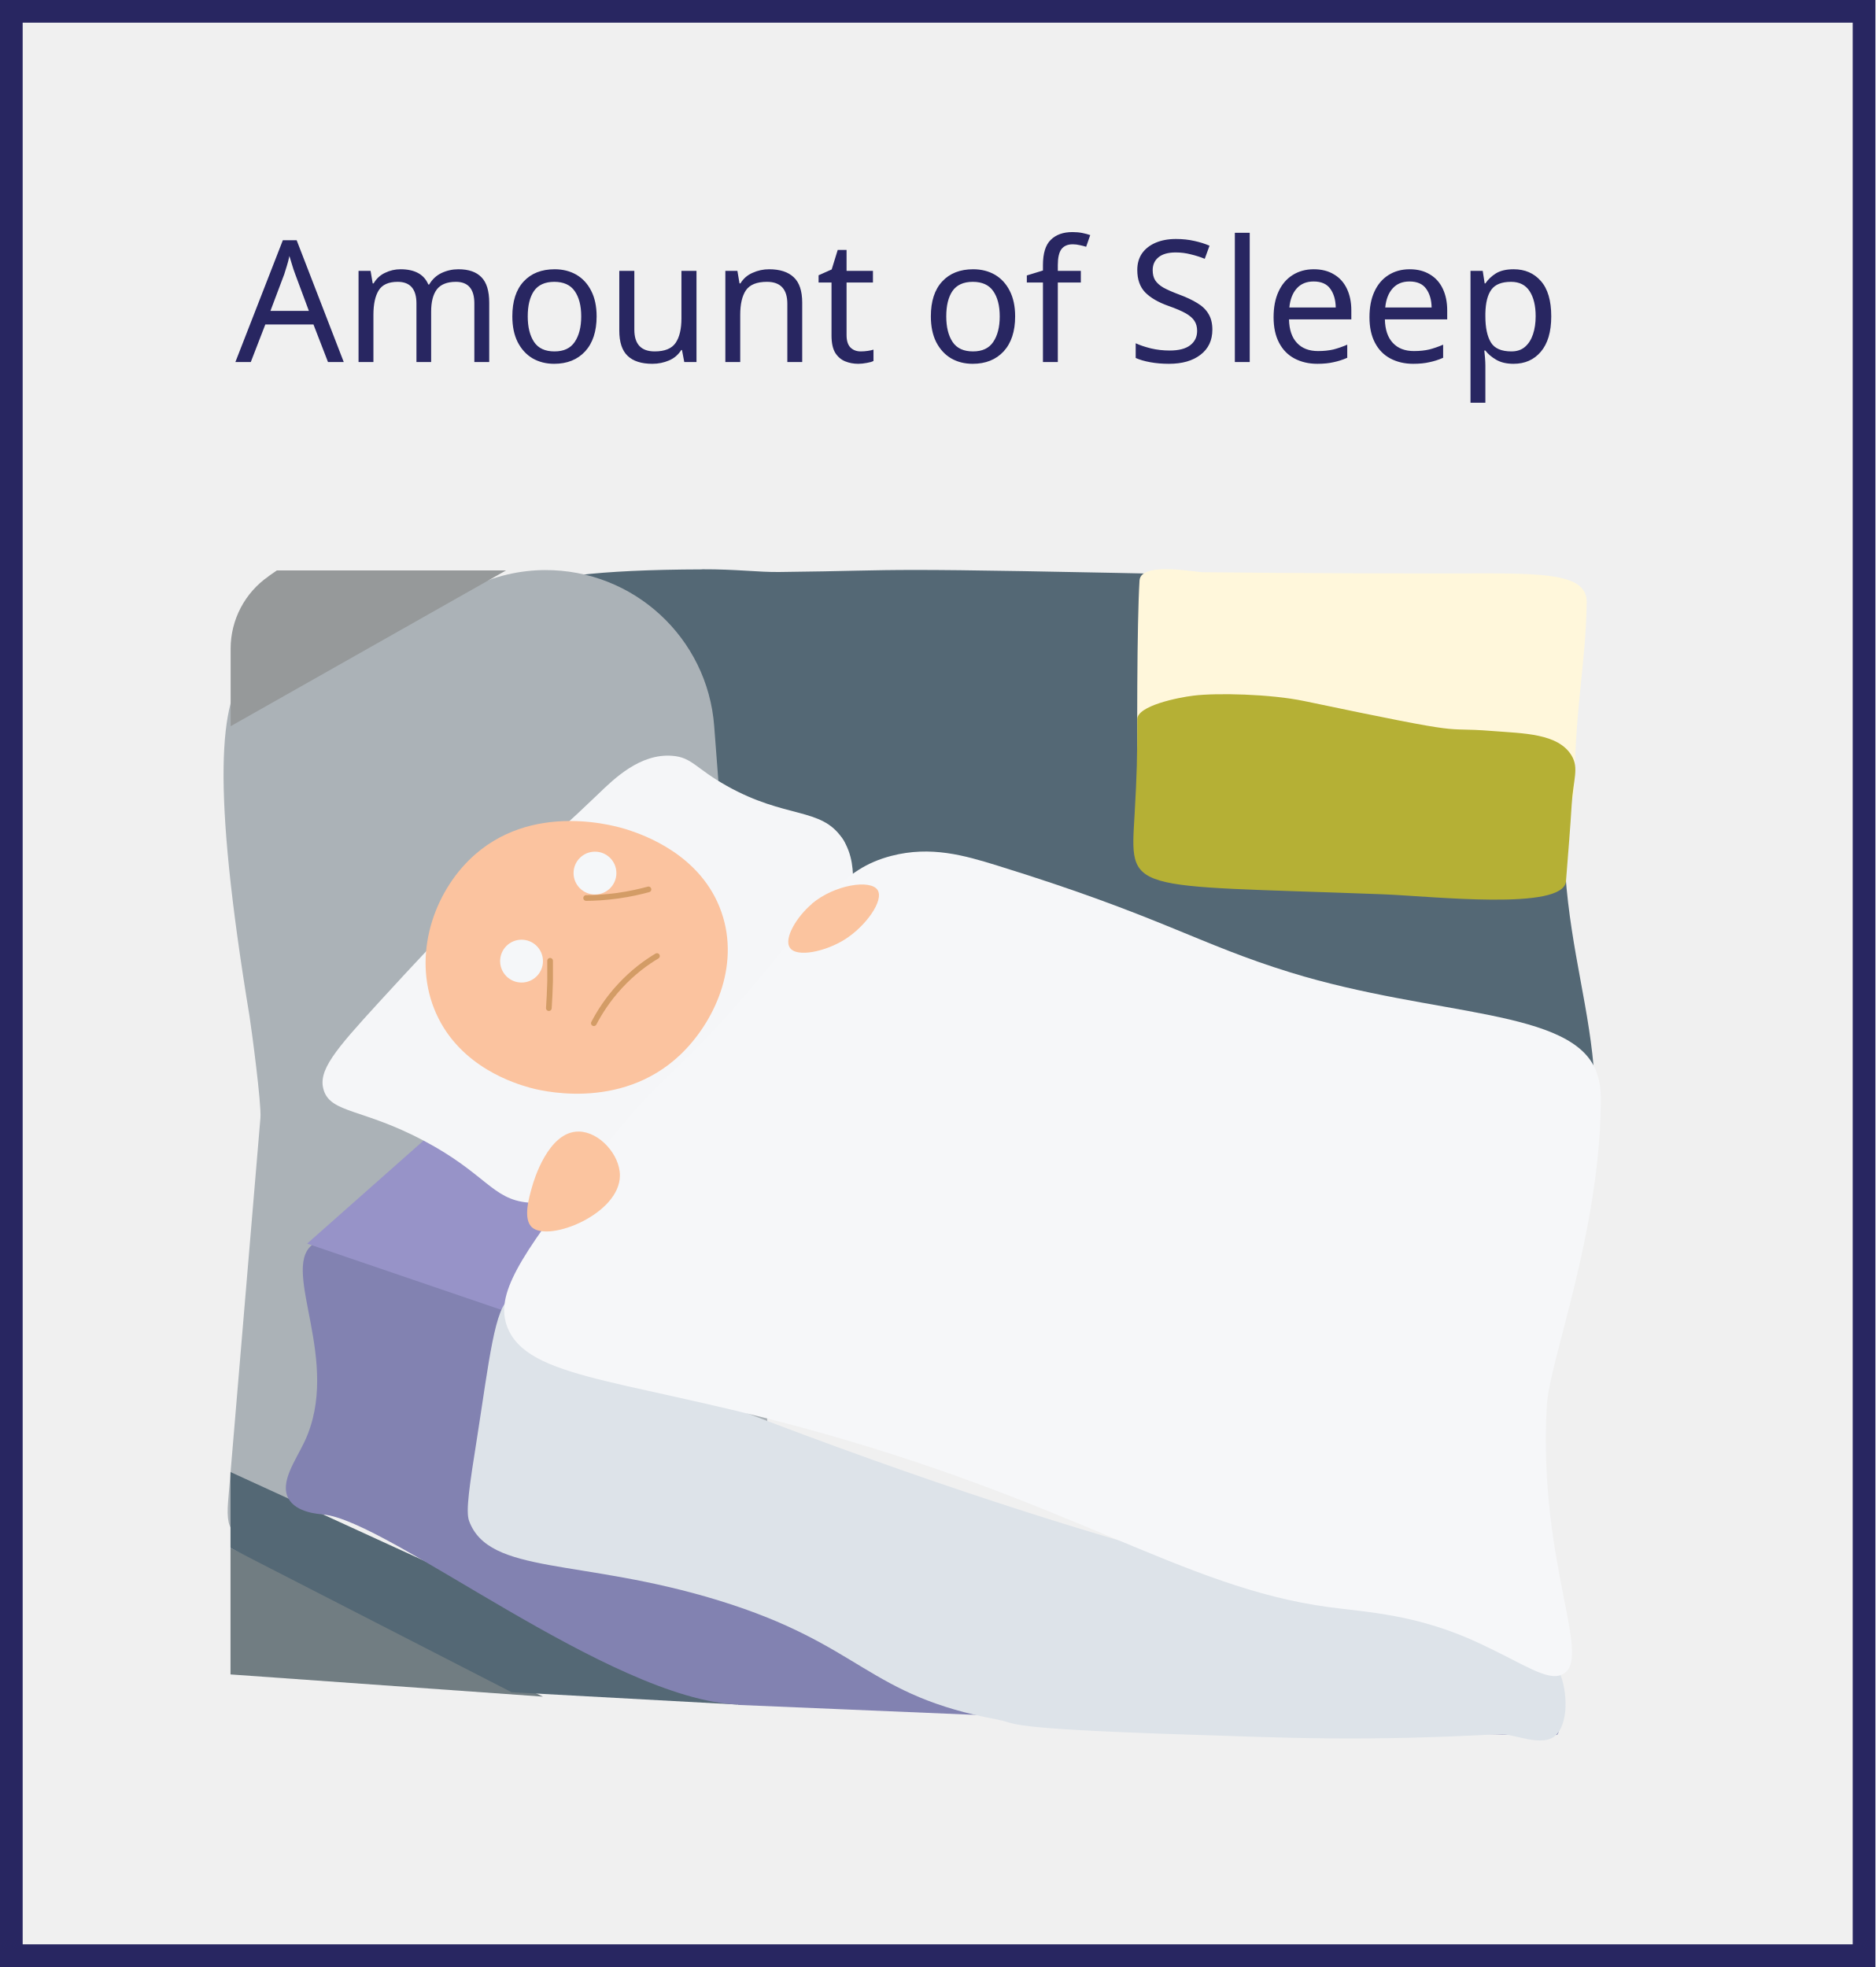
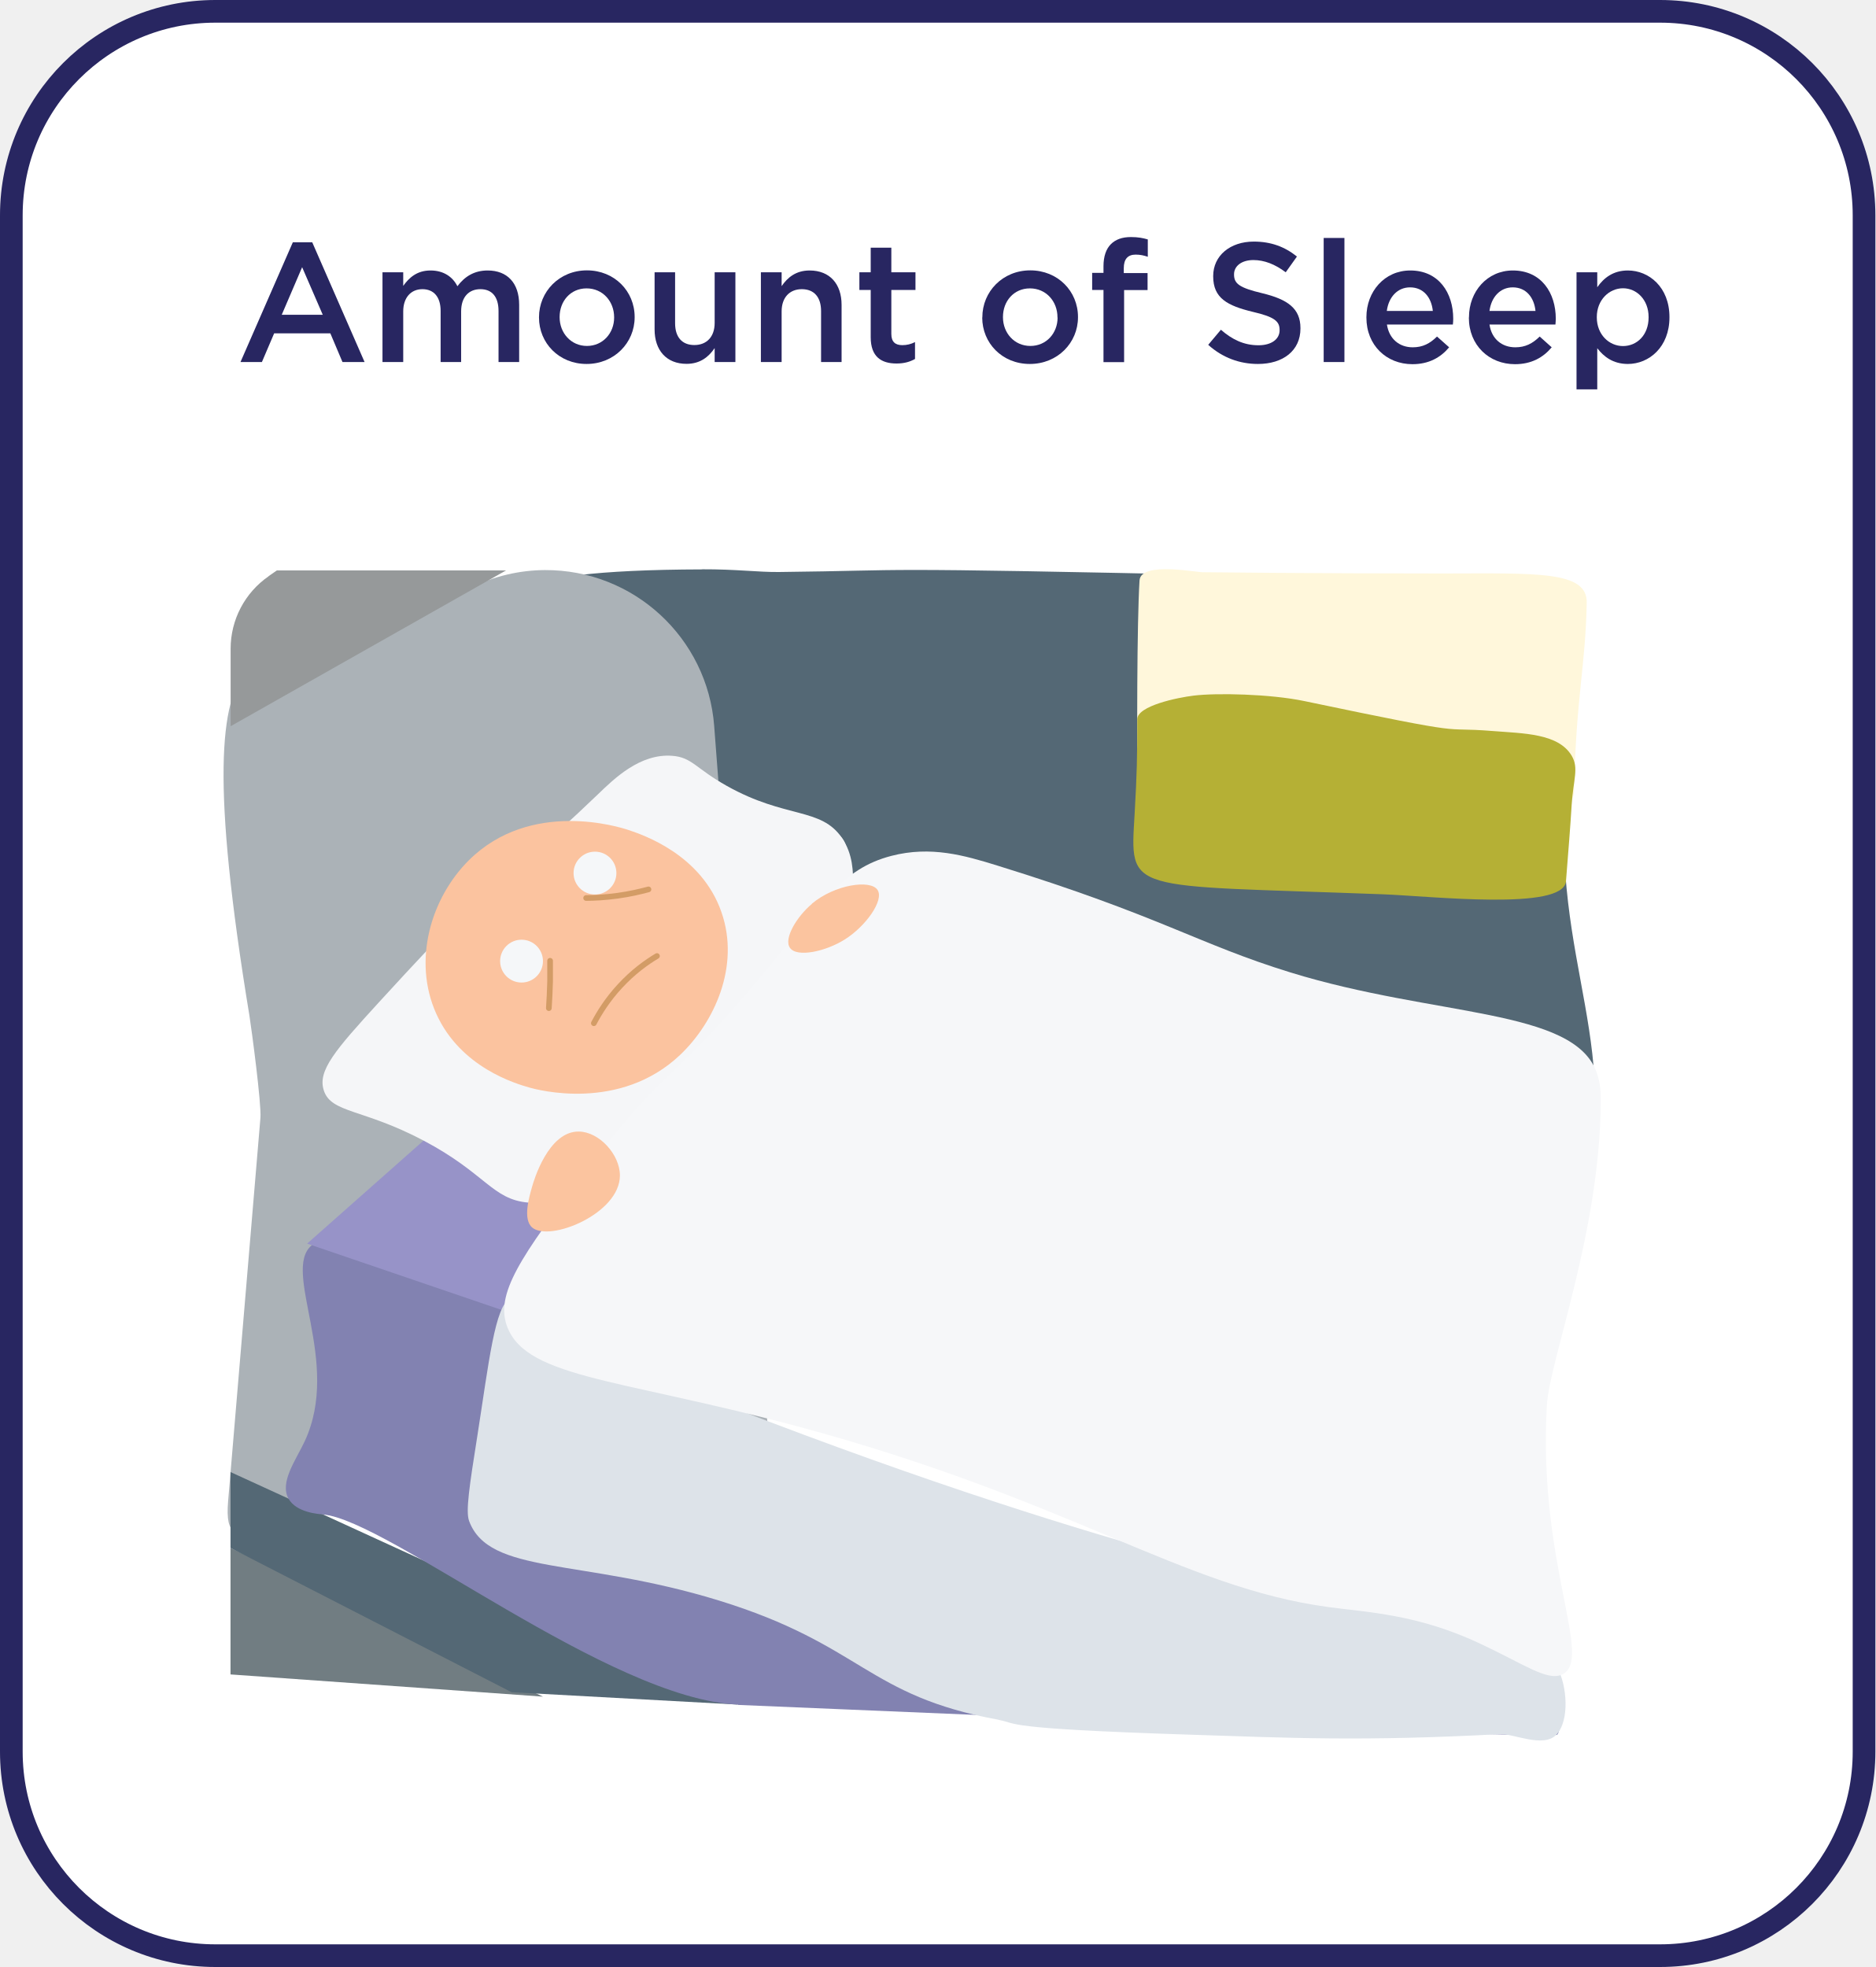
- <svg xmlns="http://www.w3.org/2000/svg" id="Cards" viewBox="0 0 165.48 173.59">
+ <svg xmlns="http://www.w3.org/2000/svg" id="Layer_2" data-name="Layer 2" viewBox="0 0 165.48 173.59">
  <defs>
    <style>
      .cls-1 {
+         fill: #fff;
        stroke: #282661;
        stroke-miterlimit: 10;
        stroke-width: 2px;
      }

-       .cls-1, .cls-2 {
+       .cls-2 {
        fill: none;
-       }
- 
-       .cls-2 {
        stroke: #d39c66;
        stroke-linecap: round;
        stroke-linejoin: round;
        stroke-width: .5px;
      }

      .cls-3 {
-         fill: #282661;
-         font-family: Gotham-Medium, Gotham;
-         font-size: 15px;
-         font-weight: 500;
+         fill: #f6f7f9;
+       }
+ 
+       .cls-3, .cls-4, .cls-5, .cls-6, .cls-7, .cls-8, .cls-9, .cls-10, .cls-11, .cls-12, .cls-13, .cls-14, .cls-15, .cls-16, .cls-17 {
+         stroke-width: 0px;
      }

      .cls-4 {
-         fill: #f6f7f9;
-       }
- 
-       .cls-4, .cls-5, .cls-6, .cls-7, .cls-8, .cls-9, .cls-10, .cls-11, .cls-12, .cls-13, .cls-14, .cls-15, .cls-16, .cls-17 {
-         stroke-width: 0px;
+         fill: #8282b1;
      }

      .cls-5 {
-         fill: #8282b1;
+         fill: #282661;
      }

      .cls-6 {
        fill: #546875;
      }

      .cls-7 {
        fill: #717d82;
      }

      .cls-8 {
        fill: #dde3e9;
      }

      .cls-9 {
        fill: #abb2b7;
      }

      .cls-10 {
        fill: #b5b035;
      }

      .cls-11 {
        fill: #96999a;
      }

      .cls-12 {
        fill: #9793c8;
      }

      .cls-13 {
        fill: #fff7db;
      }

      .cls-14 {
        fill: #fbc39f;
      }

      .cls-15 {
        fill: #fbc49f;
      }

      .cls-16 {
        fill: #f5f6f8;
      }

      .cls-17 {
        fill: #f5f7f9;
      }
    </style>
  </defs>
-   <path class="cls-6" d="m61.96,50.25c-37.54.1-2.56,10.82.24,16.21.67,1.3-.64,3.78.22,4.62,3.46,3.37,9.67-.06,11.88,2.88.35.47.54.92.98,4.17.57,4.23.85,6.35.96,10.11.31,10.68,49.32,37.76,60.74,24.68.99-1.14,1.4-2.47,2.18-5.08,4.66-15.72-2.48-22.2-.96-39.44.8-9.06-.05-11.51.1-16.09.08-2.39-3.57-.7-7.12-.14-4.17.66-2.49-.96-21.24-1.37-35.4-.77-28.47-.46-41.2-.32-1.85.02-3.76-.25-6.78-.24Z" />
-   <polygon class="cls-7" points="20.34 136.61 47.91 149.73 20.34 147.77 20.34 136.61" />
-   <path class="cls-9" d="m63.02,64.09l4.72,61.78c.84,11-10.15,19.07-20.39,14.97l-16.77-6.71c-6.08-2.43-11,4.87-10.45-1.66l2.85-33.82c.1-1.21-.78-7.81-.97-9.01-6.74-40.91,2.91-29.57,9.89-33.02l9.67-4.77c2.03-1,4.25-1.53,6.51-1.54h0c7.82-.04,14.35,5.97,14.94,13.77Z" />
-   <path class="cls-11" d="m23.71,50.84l.72-.5h20.22l-24.3,13.75v-6.84c0-2.56,1.26-4.95,3.36-6.4Z" />
-   <polygon class="cls-6" points="20.34 129.91 20.34 136.61 45.14 149.34 65.11 150.43 20.34 129.91" />
-   <path class="cls-5" d="m65.11,150.43c-11.33-.47-30.83-16.26-36.61-16.78-.42-.04-2.35-.16-3.04-1.39-.81-1.44.64-3.39,1.42-5.05,3.29-7.03-2.07-15.03.62-17.31,1.08-.92,2.46.64,6.89,2.07,4.73,1.53,7.94,2.33,11.5,4.36,14.75,8.36,77.1,30.94,87.71,30.01.53-.05,1.9-.31,3.01.97,1.54,1.77,1.17,5.8.73,5.8-11.49,0-30.85-.93-72.23-2.65Z" />
-   <polygon class="cls-12" points="27.1 109.75 47.91 91.33 135.16 117.28 135.16 146.61 27.1 109.75" />
-   <path class="cls-16" d="m28.57,96.23c.66,2.02,3.46,1.6,8.81,4.43,5.49,2.9,6.04,5.19,9.23,5.47,2.86.25,5.13-1.35,8.82-4.34,12.75-10.3,19.8-16.14,19.85-23.66,0-1.17,0-2.73-.98-4.17-1.86-2.74-4.95-1.68-10.16-4.6-2.8-1.57-3.07-2.53-4.84-2.66-2.82-.21-5.09,2-6.53,3.39-10.49,10.07-5.62,3.37-19.36,18.39-3.85,4.21-5.4,6.02-4.84,7.74Z" />
-   <path class="cls-8" d="m88.11,151.77c-11.69-2.13-11.96-6.61-24.7-10.53-12.16-3.74-20.26-2.23-22.02-7.02-.31-.85.03-3.07.73-7.5,1.02-6.51,1.55-11.49,2.9-12.12,2.06-.95,4.15,3.48,11.09,6.97,1.86.93,4.06.93,8.45,2.63,34.95,13.52,53.17,16.47,53.17,16.47,7.21.83,16.73,1.21,19.73,6.62.77,1.38,1.09,4.51-.13,5.8-1.13,1.2-3.81-.11-4.95-.05-12.2.65-18.39.34-27.58.04-16.66-.54-14.92-.98-16.69-1.3Z" />
-   <path class="cls-4" d="m44.61,116.61c-.77-2.97,2.12-6.76,7.91-14.34,6.1-7.98,6.81-6.76,14.52-15.97,5.46-6.52,7.18-9.62,11.62-10.77,3.48-.9,6.44-.04,9.32.85,14.48,4.48,17.68,6.91,25.89,9.44,12.81,3.95,24.99,3.14,27.02,8.83.37,1.05.37,1.9.36,2.78-.13,11.53-4.54,22.65-4.76,26.62-.79,14.11,4.2,22.45,1.32,23.74-1.29.58-3.35-.93-7.23-2.75-5.54-2.6-9.96-2.75-13.33-3.21-12.99-1.74-22.78-9.49-46.95-15.97-16.17-4.34-24.39-4.25-25.7-9.26Z" />
-   <path class="cls-13" d="m100.39,71.04c.06,4.28,6.94-6.12,19.89-3.61,13.77,2.67,18.56,5.59,18.62,2.26.16-8.14,1.01-10.89,1.11-16.51.05-2.82-4.43-2.58-12.71-2.57-11.81,0-21.05-.11-21.05-.11-.42.08-5.59-1.02-5.7.73-.23,3.68-.24,14.24-.16,19.82Z" />
-   <path class="cls-10" d="m100.35,63.49c0,3.44-.03,4.75-.23,8.29-.41,7.16-.94,6.28,21.86,7.14,4.32.16,15.99,1.49,16.2-1.15.23-2.93.38-4.74.5-6.72.14-2.29.66-3.24,0-4.36-1.18-1.98-4.25-1.96-7.02-2.18-4.99-.4-1.06.61-16.57-2.64-3.01-.63-7.75-.73-9.77-.48-1.41.17-4.97.9-4.97,2.09Z" />
-   <path class="cls-15" d="m51.07,99.86c-2.71-.03-3.99,4.41-4.11,4.84-.29,1-.84,2.91,0,3.63,1.52,1.3,7.75-1.21,7.74-4.6,0-1.82-1.81-3.85-3.63-3.87Z" />
-   <path class="cls-15" d="m71.64,79.77c-1.3,1.09-2.51,3.04-1.94,3.87.61.89,3.16.33,4.84-.73,1.85-1.16,3.48-3.45,2.9-4.36-.61-.97-3.81-.48-5.81,1.21Z" />
-   <path id="Head" class="cls-14" d="m38.49,89.45c2.14,4.77,7.04,6.19,8.23,6.53.67.19,7.97,2.18,13.31-2.9,2.94-2.8,5.31-7.76,3.63-12.58-1.77-5.1-6.94-6.83-8.23-7.26-.78-.26-8.59-2.72-14.04,2.66-3.37,3.34-5,8.87-2.9,13.55Z" />
-   <path class="cls-2" d="m51.72,79.25c.72,0,1.66-.05,2.77-.2,1.1-.15,2.02-.37,2.73-.56" />
-   <path class="cls-2" d="m48.54,84.79c0,.58,0,1.18,0,1.8-.02.82-.06,1.62-.11,2.38" />
-   <path class="cls-2" d="m52.4,90.3c.47-.9,1.2-2.08,2.3-3.27,1.17-1.27,2.36-2.12,3.27-2.66" />
-   <circle class="cls-17" cx="46.02" cy="84.82" r="1.89" />
-   <circle class="cls-17" cx="52.5" cy="77.05" r="1.89" />
-   <text class="cls-3" transform="translate(20.77 31.95)">
-     <tspan x="0" y="0">Amount of Sleep</tspan>
-   </text>
-   <rect id="Border" class="cls-1" x="1" y="1" width="163.48" height="171.59" />
+   <g id="Cards_Updated_Copy_Outlined_" data-name="Cards (Updated | Copy Outlined)">
+     <g>
+       <rect id="Border" class="cls-1" x="1" y="1" width="163.48" height="171.59" rx="18" ry="18" />
+       <path class="cls-6" d="m61.96,50.25c-37.54.1-2.56,10.82.24,16.21.67,1.3-.64,3.78.22,4.62,3.46,3.37,9.67-.06,11.88,2.88.35.47.54.92.98,4.17.57,4.23.85,6.35.96,10.11.31,10.68,49.32,37.76,60.74,24.68.99-1.14,1.4-2.47,2.18-5.08,4.66-15.72-2.48-22.2-.96-39.44.8-9.06-.05-11.51.1-16.09.08-2.39-3.57-.7-7.12-.14-4.17.66-2.49-.96-21.24-1.37-35.4-.77-28.47-.46-41.2-.32-1.85.02-3.76-.25-6.78-.24Z" />
+       <polygon class="cls-7" points="20.34 136.61 47.91 149.73 20.34 147.77 20.34 136.61" />
+       <path class="cls-9" d="m63.02,64.09l4.72,61.78c.84,11-10.15,19.07-20.39,14.97l-16.77-6.71c-6.08-2.43-11,4.87-10.45-1.66l2.85-33.82c.1-1.21-.78-7.81-.97-9.01-6.74-40.91,2.91-29.57,9.89-33.02l9.67-4.77c2.03-1,4.25-1.53,6.51-1.54h0c7.82-.04,14.35,5.97,14.94,13.77Z" />
+       <path class="cls-11" d="m23.71,50.84l.72-.5h20.22l-24.3,13.75v-6.84c0-2.56,1.26-4.95,3.36-6.4Z" />
+       <polygon class="cls-6" points="20.34 129.91 20.34 136.61 45.14 149.34 65.11 150.43 20.34 129.91" />
+       <path class="cls-4" d="m65.11,150.43c-11.33-.47-30.83-16.26-36.61-16.78-.42-.04-2.35-.16-3.04-1.39-.81-1.44.64-3.39,1.42-5.05,3.29-7.03-2.07-15.03.62-17.31,1.08-.92,2.46.64,6.89,2.07,4.73,1.53,7.94,2.33,11.5,4.36,14.75,8.36,77.1,30.94,87.71,30.01.53-.05,1.9-.31,3.01.97,1.54,1.77,1.17,5.8.73,5.8-11.49,0-30.85-.93-72.23-2.65Z" />
+       <polygon class="cls-12" points="27.1 109.75 47.91 91.33 135.16 117.28 135.16 146.61 27.1 109.75" />
+       <path class="cls-16" d="m28.57,96.23c.66,2.02,3.46,1.6,8.81,4.43,5.49,2.9,6.04,5.19,9.23,5.47,2.86.25,5.13-1.35,8.82-4.34,12.75-10.3,19.8-16.14,19.85-23.66,0-1.17,0-2.73-.98-4.17-1.86-2.74-4.95-1.68-10.16-4.6-2.8-1.57-3.07-2.53-4.84-2.66-2.82-.21-5.09,2-6.53,3.39-10.49,10.07-5.62,3.37-19.36,18.39-3.85,4.21-5.4,6.02-4.84,7.74Z" />
+       <path class="cls-8" d="m88.11,151.77c-11.69-2.13-11.96-6.61-24.7-10.53-12.16-3.74-20.26-2.23-22.02-7.02-.31-.85.03-3.07.73-7.5,1.02-6.51,1.55-11.49,2.9-12.12,2.06-.95,4.15,3.48,11.09,6.97,1.86.93,4.06.93,8.45,2.63,34.95,13.52,53.17,16.47,53.17,16.47,7.21.83,16.73,1.21,19.73,6.62.77,1.38,1.09,4.51-.13,5.8-1.13,1.2-3.81-.11-4.95-.05-12.2.65-18.39.34-27.58.04-16.66-.54-14.92-.98-16.69-1.3Z" />
+       <path class="cls-3" d="m44.61,116.61c-.77-2.97,2.12-6.76,7.91-14.34,6.1-7.98,6.81-6.76,14.52-15.97,5.46-6.52,7.18-9.62,11.62-10.77,3.48-.9,6.44-.04,9.32.85,14.48,4.48,17.68,6.91,25.89,9.44,12.81,3.95,24.99,3.14,27.02,8.83.37,1.05.37,1.9.36,2.78-.13,11.53-4.54,22.65-4.76,26.62-.79,14.11,4.2,22.45,1.32,23.74-1.29.58-3.35-.93-7.23-2.75-5.54-2.6-9.96-2.75-13.33-3.21-12.99-1.74-22.78-9.49-46.95-15.97-16.17-4.34-24.39-4.25-25.7-9.26Z" />
+       <path class="cls-13" d="m100.39,71.04c.06,4.28,6.94-6.12,19.89-3.61,13.77,2.67,18.56,5.59,18.62,2.26.16-8.14,1.01-10.89,1.11-16.51.05-2.82-4.43-2.58-12.71-2.57-11.81,0-21.05-.11-21.05-.11-.42.08-5.59-1.02-5.7.73-.23,3.68-.24,14.24-.16,19.82Z" />
+       <path class="cls-10" d="m100.35,63.49c0,3.44-.03,4.75-.23,8.29-.41,7.16-.94,6.28,21.86,7.14,4.32.16,15.99,1.49,16.2-1.15.23-2.93.38-4.74.5-6.72.14-2.29.66-3.24,0-4.36-1.18-1.98-4.25-1.96-7.02-2.18-4.99-.4-1.06.61-16.57-2.64-3.01-.63-7.75-.73-9.77-.48-1.41.17-4.97.9-4.97,2.09Z" />
+       <path class="cls-15" d="m51.07,99.86c-2.71-.03-3.99,4.41-4.11,4.84-.29,1-.84,2.91,0,3.63,1.52,1.3,7.75-1.21,7.74-4.6,0-1.82-1.81-3.85-3.63-3.87Z" />
+       <path class="cls-15" d="m71.64,79.77c-1.3,1.09-2.51,3.04-1.94,3.87.61.89,3.16.33,4.84-.73,1.85-1.16,3.48-3.45,2.9-4.36-.61-.97-3.81-.48-5.81,1.21Z" />
+       <path id="Head" class="cls-14" d="m38.49,89.45c2.14,4.77,7.04,6.19,8.23,6.53.67.19,7.97,2.18,13.31-2.9,2.94-2.8,5.31-7.76,3.63-12.58-1.77-5.1-6.94-6.83-8.23-7.26-.78-.26-8.59-2.72-14.04,2.66-3.37,3.34-5,8.87-2.9,13.55Z" />
+       <path class="cls-2" d="m51.72,79.25c.72,0,1.66-.05,2.77-.2,1.1-.15,2.02-.37,2.73-.56" />
+       <path class="cls-2" d="m48.54,84.79c0,.58,0,1.18,0,1.8-.02.82-.06,1.62-.11,2.38" />
+       <path class="cls-2" d="m52.4,90.3c.47-.9,1.2-2.08,2.3-3.27,1.17-1.27,2.36-2.12,3.27-2.66" />
+       <circle class="cls-17" cx="46.02" cy="84.82" r="1.89" />
+       <circle class="cls-17" cx="52.5" cy="77.05" r="1.89" />
+       <g>
+         <path class="cls-5" d="m25.84,21.38h1.71l4.62,10.57h-1.95l-1.07-2.53h-4.96l-1.08,2.53h-1.89l4.62-10.57Zm2.64,6.4l-1.82-4.2-1.8,4.2h3.62Z" />
+         <path class="cls-5" d="m33.75,24.03h1.83v1.2c.51-.71,1.2-1.36,2.41-1.36,1.14,0,1.95.55,2.37,1.39.63-.84,1.47-1.39,2.67-1.39,1.72,0,2.78,1.09,2.78,3.03v5.05h-1.82v-4.5c0-1.26-.58-1.93-1.6-1.93s-1.7.69-1.7,1.96v4.47h-1.81v-4.51c0-1.23-.6-1.92-1.61-1.92s-1.69.75-1.69,1.96v4.47h-1.83v-7.92Z" />
+         <path class="cls-5" d="m47.56,28.03v-.03c0-2.27,1.8-4.14,4.23-4.14s4.21,1.84,4.21,4.11v.03c0,2.25-1.8,4.12-4.24,4.12s-4.2-1.85-4.2-4.1Zm6.63,0v-.03c0-1.4-1-2.55-2.43-2.55s-2.38,1.14-2.38,2.52v.03c0,1.38,1,2.53,2.41,2.53s2.4-1.14,2.4-2.5Z" />
+         <path class="cls-5" d="m57.76,29.07v-5.04h1.81v4.5c0,1.23.62,1.92,1.7,1.92s1.79-.72,1.79-1.95v-4.47h1.83v7.92h-1.83v-1.23c-.51.75-1.25,1.39-2.48,1.39-1.78,0-2.82-1.2-2.82-3.04Z" />
+         <path class="cls-5" d="m67.14,24.03h1.83v1.22c.51-.74,1.24-1.38,2.47-1.38,1.79,0,2.82,1.2,2.82,3.03v5.05h-1.81v-4.5c0-1.23-.62-1.93-1.7-1.93s-1.78.74-1.78,1.96v4.47h-1.83v-7.92Z" />
+         <path class="cls-5" d="m76.83,29.76v-4.17h-1v-1.56h1v-2.17h1.82v2.17h2.13v1.56h-2.13v3.88c0,.71.36.99.97.99.41,0,.76-.09,1.12-.27v1.49c-.45.25-.95.4-1.63.4-1.33,0-2.28-.58-2.28-2.32Z" />
+         <path class="cls-5" d="m86.68,28.03v-.03c0-2.27,1.8-4.14,4.23-4.14s4.21,1.84,4.21,4.11v.03c0,2.25-1.8,4.12-4.25,4.12s-4.2-1.85-4.2-4.1Zm6.63,0v-.03c0-1.4-1-2.55-2.43-2.55s-2.38,1.14-2.38,2.52v.03c0,1.38,1,2.53,2.42,2.53s2.4-1.14,2.4-2.5Z" />
+         <path class="cls-5" d="m97.37,25.59h-1v-1.51h1v-.58c0-.87.23-1.53.65-1.95s1-.63,1.77-.63c.65,0,1.08.09,1.49.21v1.53c-.36-.12-.67-.19-1.07-.19-.69,0-1.05.39-1.05,1.2v.43h2.1v1.5h-2.07v6.36h-1.82v-6.36Z" />
+         <path class="cls-5" d="m106.62,30.42l1.11-1.32c1,.87,2.03,1.37,3.32,1.37,1.14,0,1.86-.54,1.86-1.32v-.03c0-.75-.42-1.15-2.37-1.6-2.23-.54-3.49-1.2-3.49-3.13v-.03c0-1.8,1.5-3.04,3.58-3.04,1.53,0,2.74.46,3.81,1.32l-.99,1.39c-.94-.71-1.89-1.08-2.85-1.08-1.08,0-1.71.56-1.71,1.25v.03c0,.81.48,1.17,2.5,1.65,2.22.54,3.36,1.33,3.36,3.08v.03c0,1.96-1.54,3.13-3.75,3.13-1.61,0-3.12-.55-4.38-1.68Z" />
+         <path class="cls-5" d="m116.8,21h1.83v10.95h-1.83v-10.95Z" />
+         <path class="cls-5" d="m120.57,28.02v-.03c0-2.26,1.6-4.12,3.87-4.12,2.52,0,3.79,1.98,3.79,4.26,0,.17-.01.33-.03.51h-5.82c.2,1.29,1.11,2.01,2.28,2.01.88,0,1.51-.33,2.14-.95l1.07.95c-.75.9-1.79,1.49-3.24,1.49-2.29,0-4.06-1.67-4.06-4.11Zm5.86-.58c-.12-1.17-.81-2.08-2.01-2.08-1.11,0-1.89.86-2.05,2.08h4.06Z" />
+         <path class="cls-5" d="m129.62,28.02v-.03c0-2.26,1.61-4.12,3.87-4.12,2.52,0,3.79,1.98,3.79,4.26,0,.17-.02.33-.03.51h-5.82c.19,1.29,1.11,2.01,2.28,2.01.88,0,1.52-.33,2.15-.95l1.06.95c-.75.9-1.79,1.49-3.24,1.49-2.29,0-4.07-1.67-4.07-4.11Zm5.87-.58c-.12-1.17-.81-2.08-2.01-2.08-1.11,0-1.89.86-2.05,2.08h4.07Z" />
+         <path class="cls-5" d="m139.11,24.03h1.83v1.32c.58-.83,1.41-1.48,2.7-1.48,1.86,0,3.67,1.47,3.67,4.11v.03c0,2.62-1.8,4.11-3.67,4.11-1.32,0-2.14-.66-2.7-1.39v3.63h-1.83v-10.32Zm6.36,3.98v-.03c0-1.53-1.05-2.54-2.26-2.54s-2.31,1.02-2.31,2.54v.03c0,1.51,1.08,2.53,2.31,2.53s2.26-.97,2.26-2.53Z" />
+       </g>
+     </g>
+   </g>
</svg>
